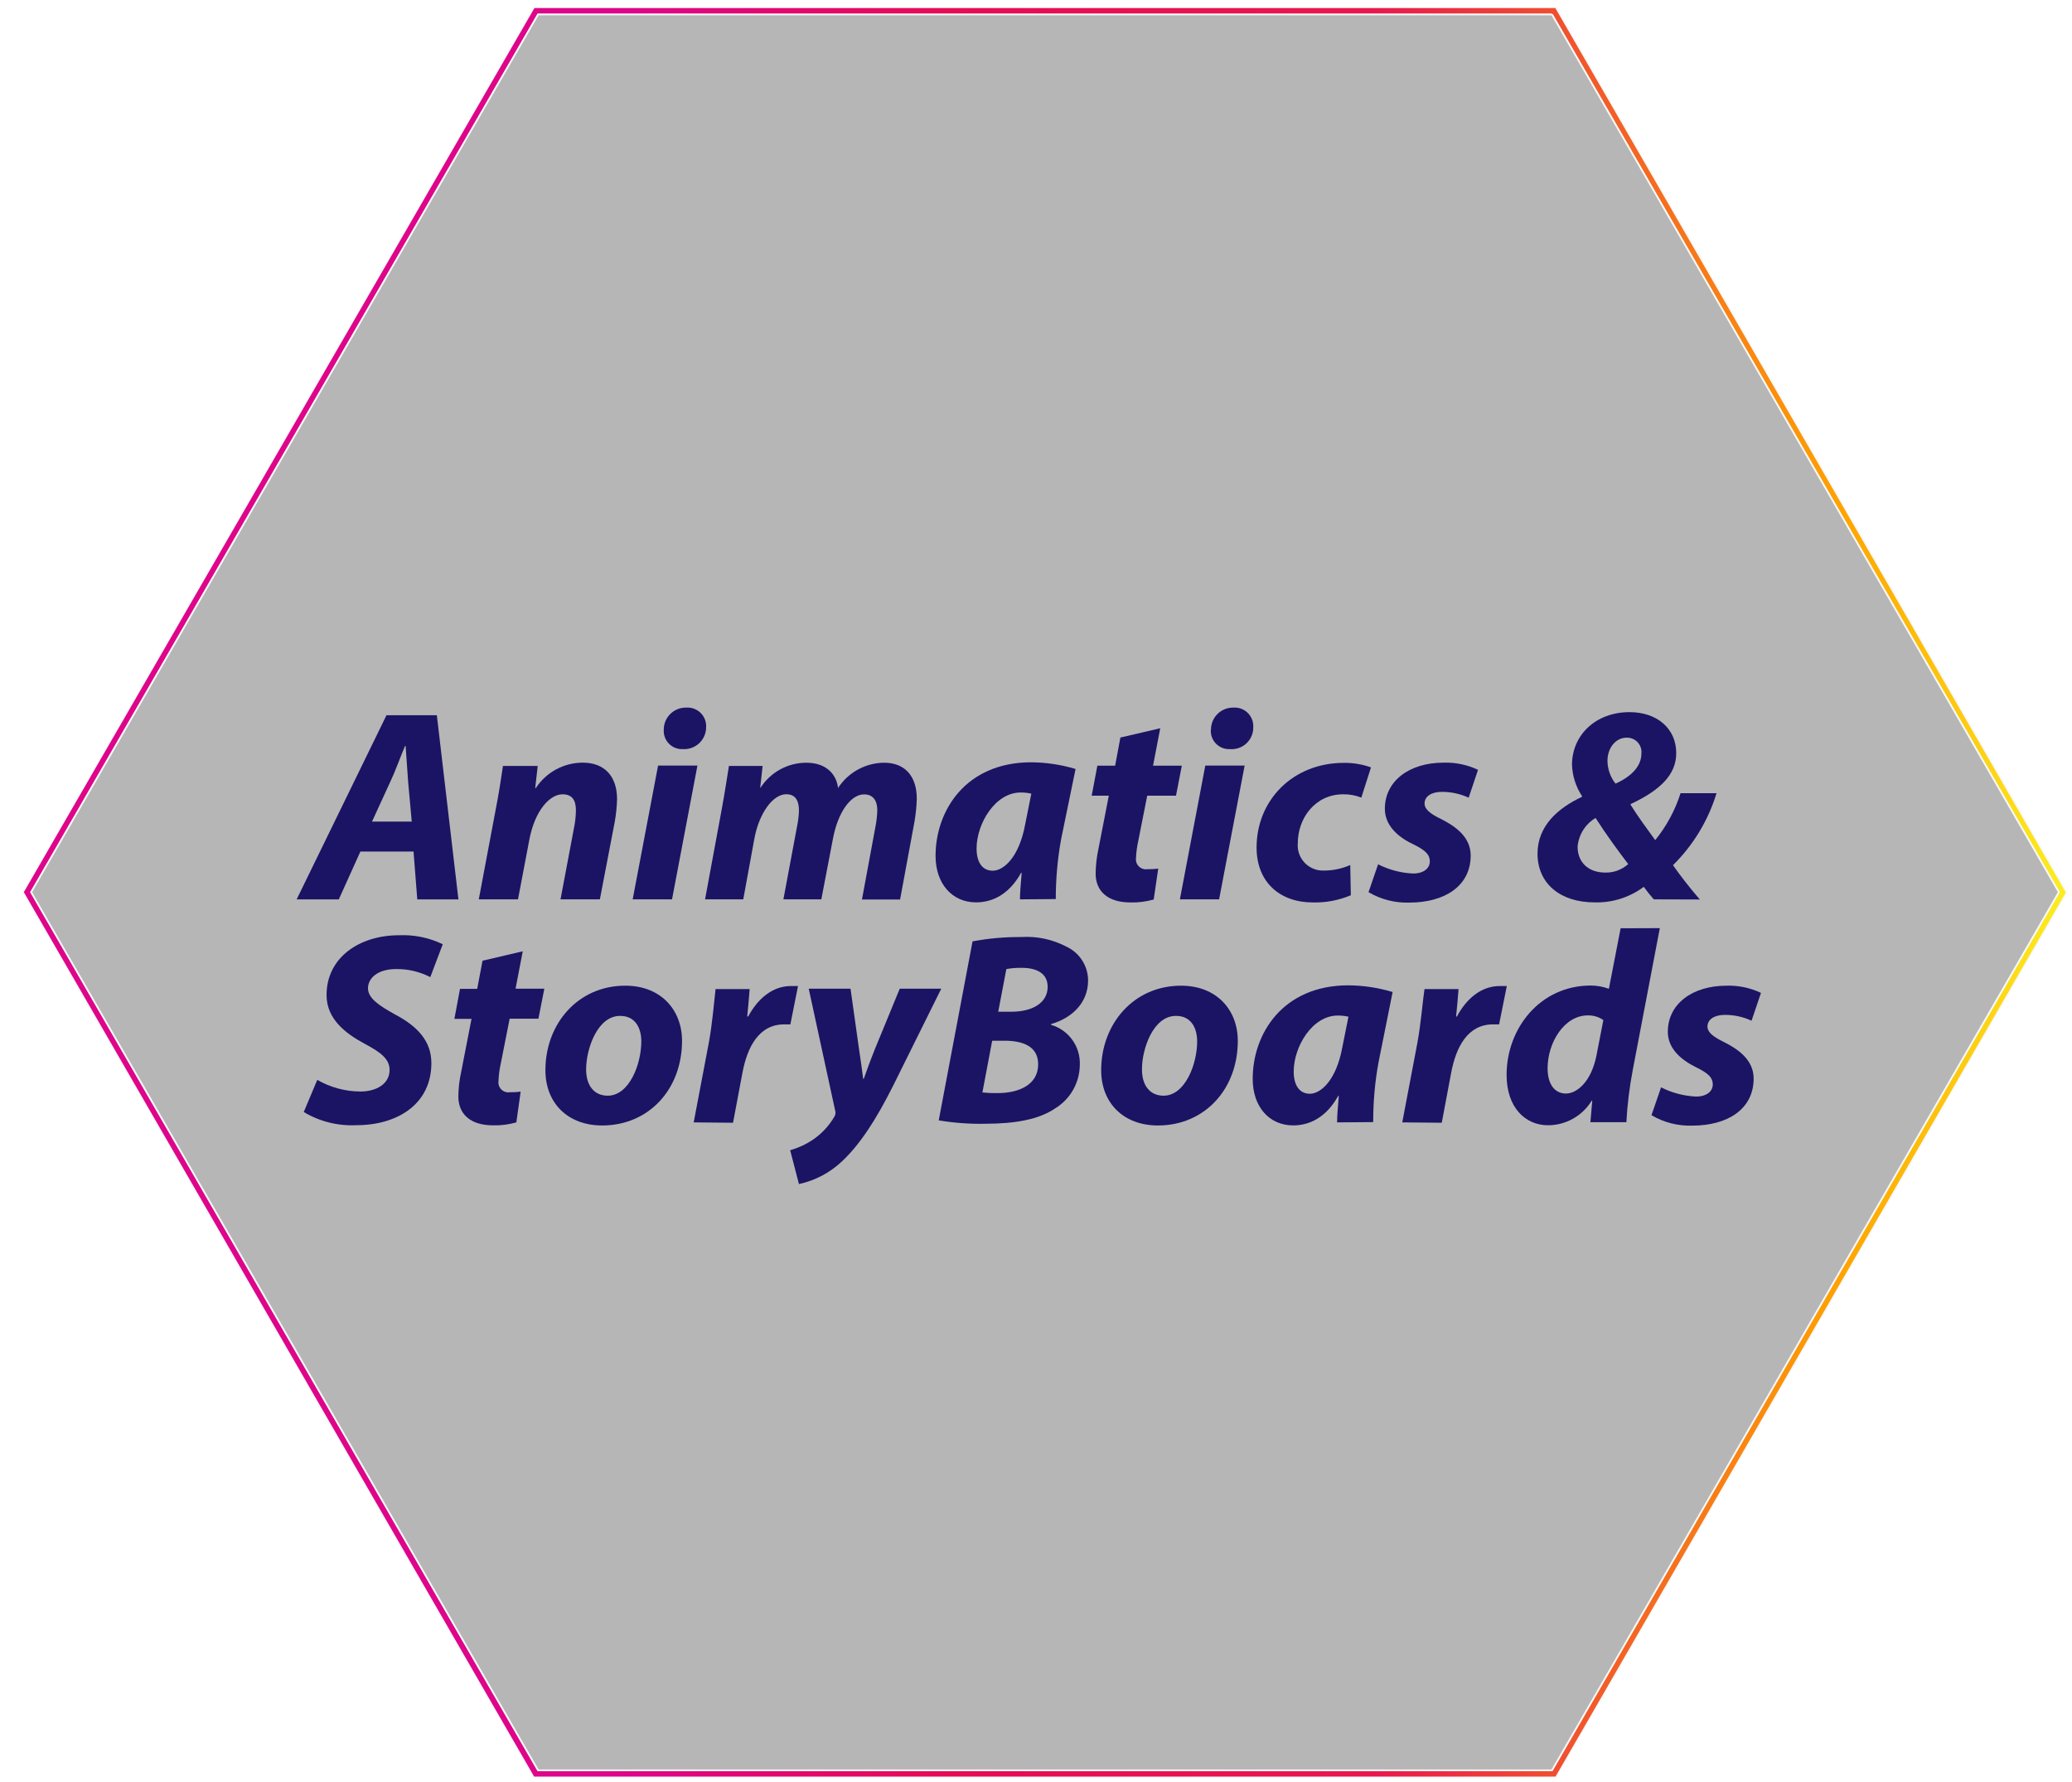
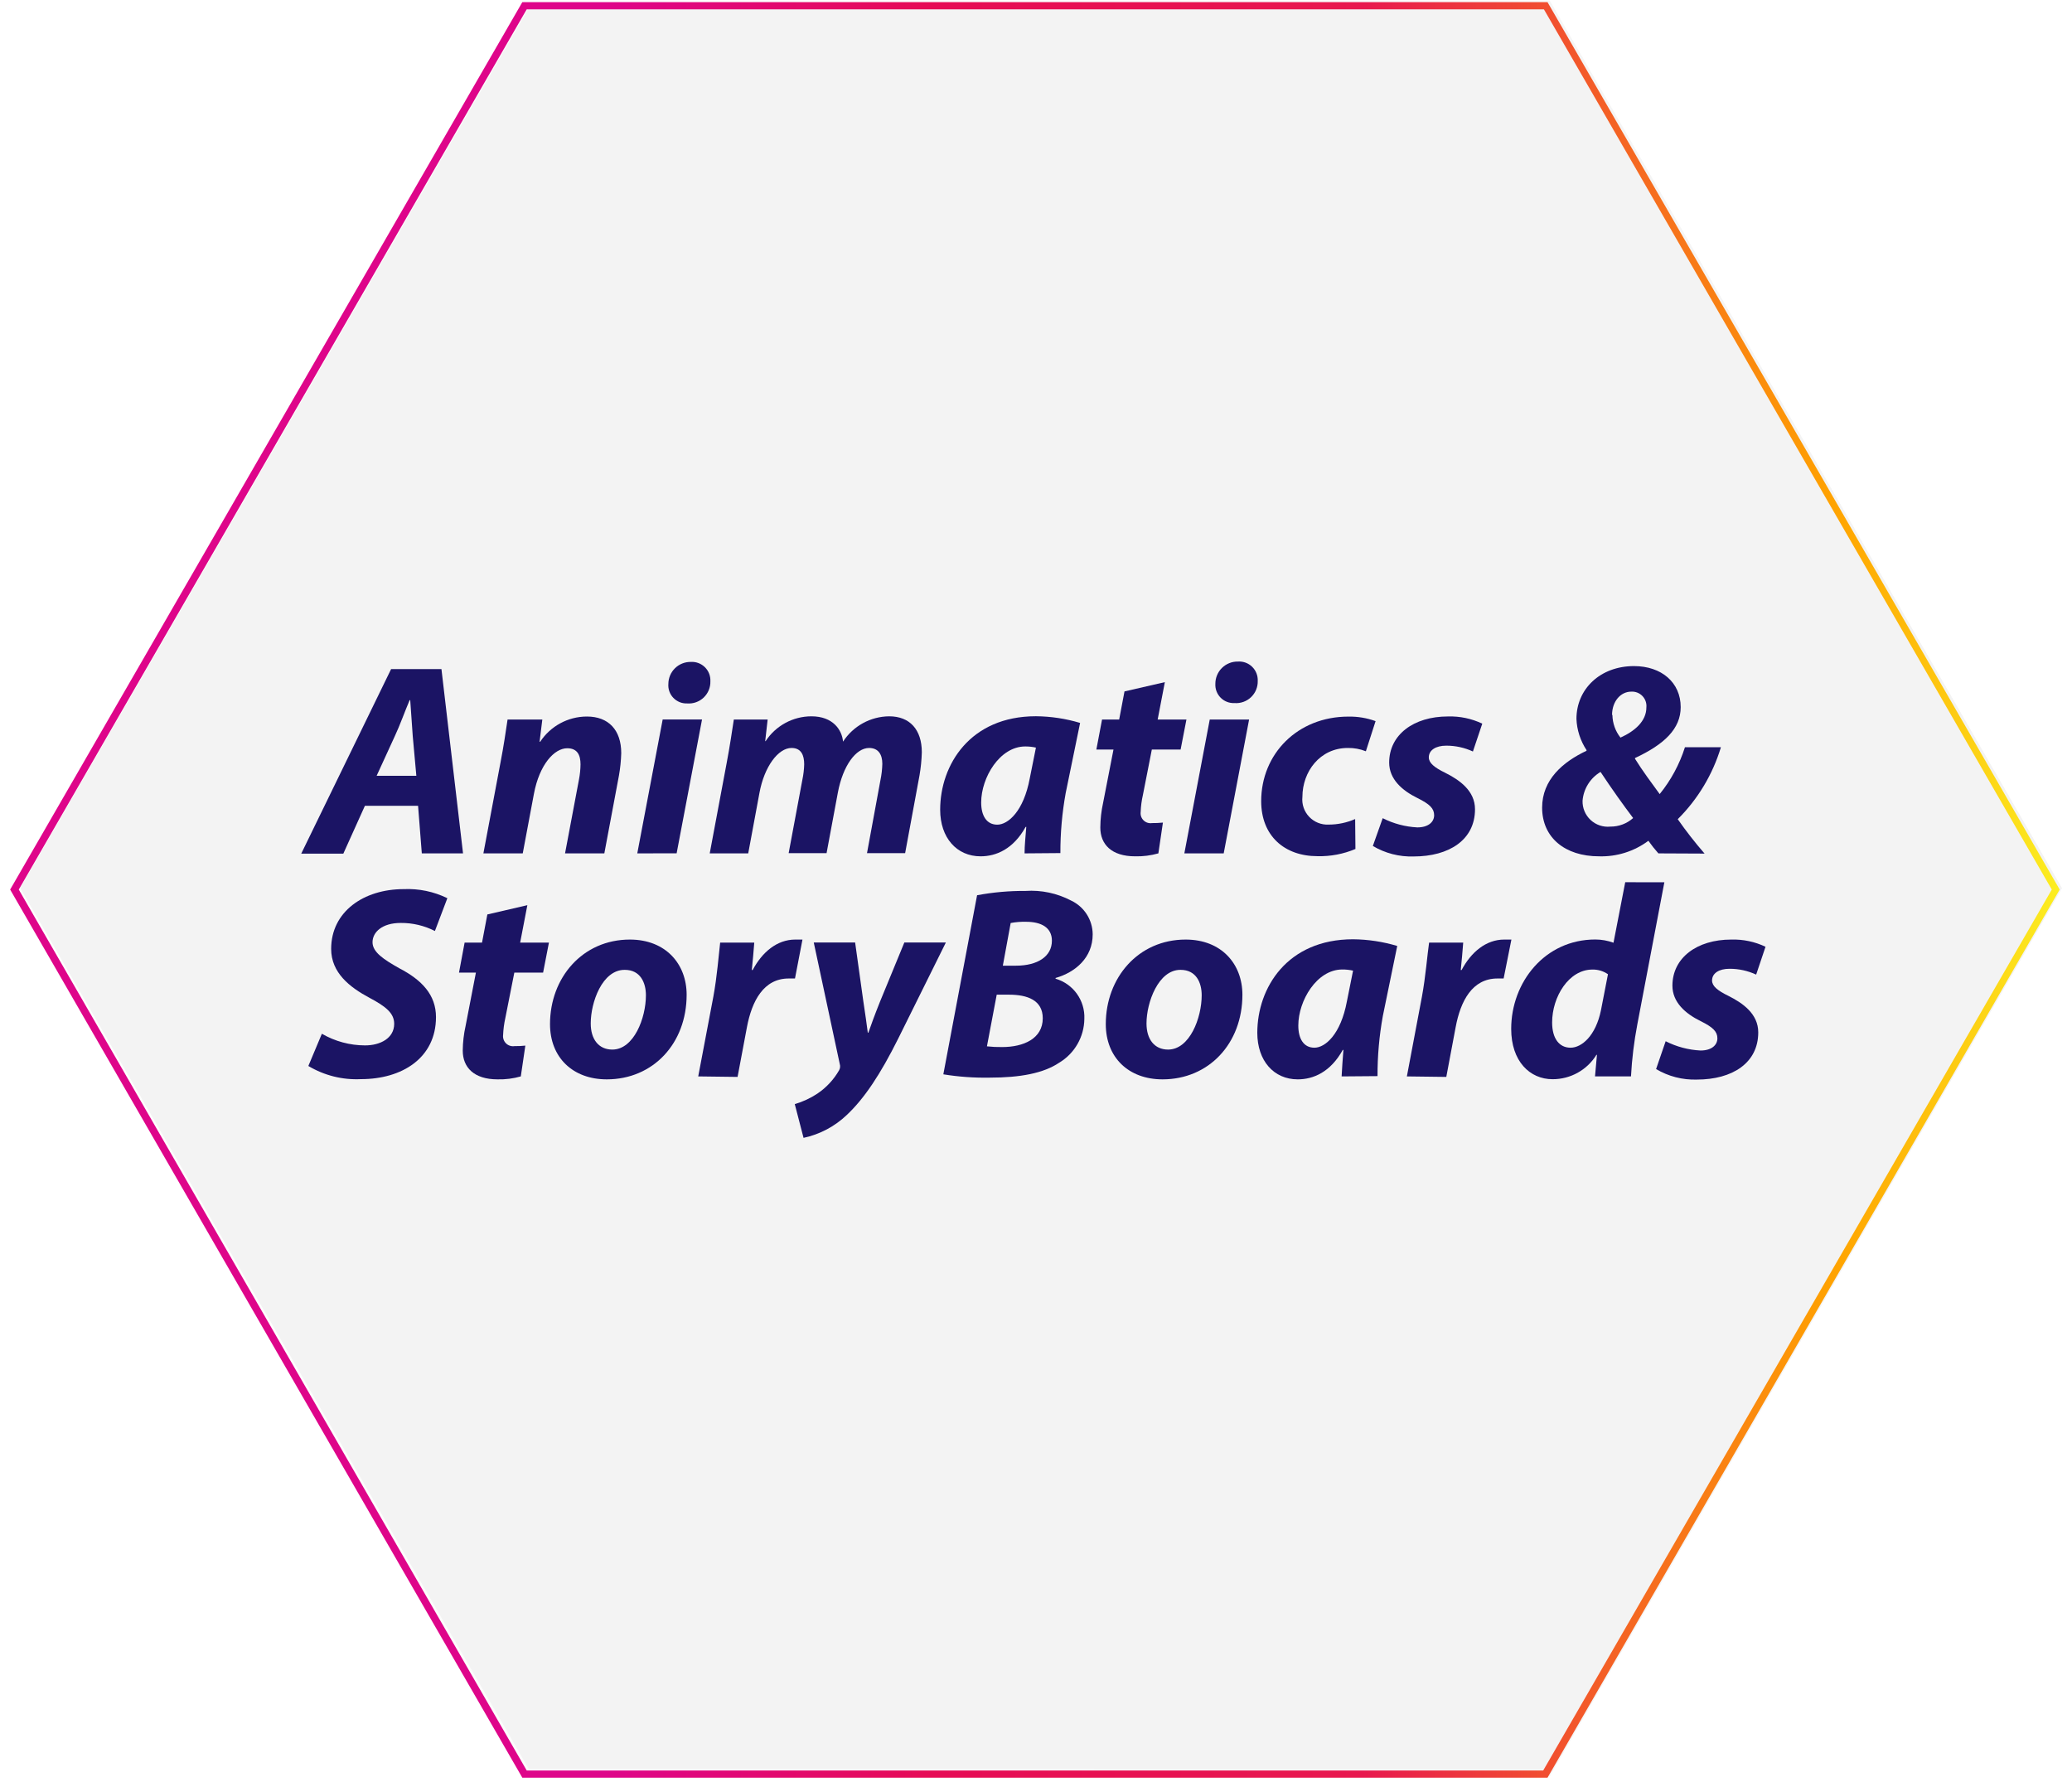
- <svg xmlns="http://www.w3.org/2000/svg" id="Layer_1" data-name="Layer 1" viewBox="0 0 288 247.66">
+ <svg xmlns="http://www.w3.org/2000/svg" viewBox="0 0 288 247.66">
  <defs>
-     <style>.cls-1{fill:#b6b6b6;}.cls-2{stroke:#f7fafb;stroke-miterlimit:10;stroke-width:0.25px;fill:url(#linear-gradient);}.cls-3{fill:#1b1464;}</style>
-     <linearGradient id="linear-gradient" x1="3.17" y1="124.01" x2="287.34" y2="124.01" gradientUnits="userSpaceOnUse">
+     <style>.cls-1{opacity:0.69;}.cls-2{fill:#ededed;}.cls-3{fill:url(#linear-gradient);}.cls-4{fill:url(#linear-gradient-2);}.cls-5{fill:#1b1464;}</style>
+     <linearGradient id="linear-gradient" x1="1.71" y1="-473.7" x2="286.59" y2="-473.7" gradientTransform="matrix(1, 0, 0, -1, 0, -350.21)" gradientUnits="userSpaceOnUse">
+       <stop offset="0" stop-color="#fff" />
+       <stop offset="1" stop-color="#ededed" />
+     </linearGradient>
+     <linearGradient id="linear-gradient-2" x1="1.41" y1="-473.91" x2="286.29" y2="-473.91" gradientTransform="matrix(1, 0, 0, -1, 0, -350.21)" gradientUnits="userSpaceOnUse">
      <stop offset="0.29" stop-color="#de058a" />
      <stop offset="0.45" stop-color="#e60b55" />
      <stop offset="0.66" stop-color="#e8184e" />
      <stop offset="0.89" stop-color="#ffa300" />
      <stop offset="1" stop-color="#fcee21" />
    </linearGradient>
  </defs>
-   <polygon class="cls-1" points="216.29 0.96 74.21 0.96 3.17 124.02 74.21 247.06 216.29 247.06 287.34 124.02 216.29 0.96" />
-   <path class="cls-2" d="M215.72,2,286.18,124,215.72,246.06H74.79L4.32,124,74.79,2H215.72m.57-1H74.21L3.17,124l71,123.05H216.29l71-123-71-123Z" />
-   <path class="cls-3" d="M50.09,118.36l-3,6.65H41.23l12.49-25.6h7l3,25.6H58l-.52-6.65Zm7.14-4.17-.5-5.51c-.11-1.41-.23-3.47-.35-5H56.3c-.67,1.57-1.37,3.56-2.06,5l-2.53,5.51Z" />
-   <path class="cls-3" d="M66.55,125l2.36-12.54c.47-2.35.75-4.39,1-6h4.83l-.35,3.08h.08A7.81,7.81,0,0,1,81,106c3,0,4.77,1.86,4.77,5.09a21.45,21.45,0,0,1-.32,3.12L83.38,125H77.91l1.94-10.28a13.1,13.1,0,0,0,.2-2.09c0-1.3-.44-2.23-1.85-2.23-1.78,0-3.86,2.24-4.63,6.34L72,125Z" />
-   <path class="cls-3" d="M87.94,125l3.53-18.59h5.47L93.41,125Zm4.32-23.56a3.06,3.06,0,0,1,3.14-3.09,2.58,2.58,0,0,1,2.75,2.69,3.05,3.05,0,0,1-3.24,3.08A2.53,2.53,0,0,1,92.26,101.45Z" />
-   <path class="cls-3" d="M98,125l2.32-12.54c.44-2.35.73-4.39,1-6H106l-.33,3h.06a7.57,7.57,0,0,1,6.35-3.45c3,0,4.25,1.88,4.4,3.52a7.73,7.73,0,0,1,6.41-3.52c2.87,0,4.54,1.85,4.54,5a22.5,22.5,0,0,1-.32,3.19l-2,10.82h-5.3l1.88-10.15a13.59,13.59,0,0,0,.25-2.26c0-1.3-.56-2.2-1.84-2.2-1.82,0-3.64,2.45-4.33,6.2L114.16,125h-5.27l1.91-10.21a12.15,12.15,0,0,0,.25-2.13c0-1.27-.41-2.27-1.76-2.27-1.84,0-3.79,2.59-4.45,6.25L103.31,125Z" />
-   <path class="cls-3" d="M141.77,125c0-1.08.14-2.35.24-3.68h-.09c-1.71,3.09-4.09,4.1-6.25,4.1-3.33,0-5.63-2.59-5.63-6.47,0-6.26,4.17-13,13.31-13a22.12,22.12,0,0,1,6.15.93l-2,9.72a46.15,46.15,0,0,0-.75,8.36Zm1.58-14.69a6.6,6.6,0,0,0-1.49-.16c-3.54,0-6.11,4.33-6.12,7.78,0,1.83.74,3.09,2.25,3.09s3.66-1.87,4.5-6.42Z" />
-   <path class="cls-3" d="M161.27,101.22l-1,5.2h4l-.81,4.17h-4l-1.25,6.31a13.44,13.44,0,0,0-.31,2.35,1.39,1.39,0,0,0,1.59,1.56,10.77,10.77,0,0,0,1.5-.08l-.63,4.29a10.81,10.81,0,0,1-3.23.41c-3.29,0-4.84-1.68-4.84-4a17.12,17.12,0,0,1,.39-3.45l1.44-7.39h-2.38l.79-4.17H155l.73-3.91Z" />
-   <path class="cls-3" d="M164,125l3.53-18.59H173L169.45,125Zm4.32-23.56a3.06,3.06,0,0,1,3.13-3.09,2.58,2.58,0,0,1,2.75,2.69,3,3,0,0,1-3.23,3.08A2.53,2.53,0,0,1,168.3,101.45Z" />
-   <path class="cls-3" d="M187.76,124.43a12.75,12.75,0,0,1-5.28,1c-4.58,0-7.82-2.81-7.82-7.63,0-6.6,5.06-11.77,12.13-11.77a10.73,10.73,0,0,1,3.77.63l-1.34,4.2a6.48,6.48,0,0,0-2.52-.46c-3.89,0-6.31,3.31-6.31,6.79A3.5,3.5,0,0,0,184,121a9.14,9.14,0,0,0,3.68-.77Z" />
-   <path class="cls-3" d="M191.55,120.13a12,12,0,0,0,4.85,1.28c1.54,0,2.34-.76,2.34-1.69s-.6-1.54-2.31-2.38c-2.15-1-3.94-2.63-3.94-4.93,0-3.86,3.39-6.41,8.17-6.41a10.42,10.42,0,0,1,4.78,1l-1.3,3.87a8.86,8.86,0,0,0-3.72-.81c-1.45,0-2.41.62-2.41,1.62,0,.78.75,1.41,2.26,2.14,2,1,4.15,2.5,4.15,5.08,0,4.25-3.61,6.55-8.53,6.55a10.44,10.44,0,0,1-5.67-1.45Z" />
-   <path class="cls-3" d="M229.87,125a21.19,21.19,0,0,1-1.39-1.74,10.9,10.9,0,0,1-6.86,2.16c-4.75,0-7.91-2.62-7.91-6.77,0-3.89,2.89-6.36,6.18-7.9l0-.1a8.54,8.54,0,0,1-1.39-4.33c0-4.15,3.29-7.34,8-7.34,3.82,0,6.49,2.27,6.49,5.7,0,3-2.24,5.16-6.34,7.08v.1c1,1.61,2.39,3.5,3.42,4.91a20,20,0,0,0,3.52-6.52h5a23.8,23.8,0,0,1-6.05,10c1,1.44,2.3,3.11,3.73,4.77Zm-3.56-4.91c-1.29-1.69-3.05-4.08-4.53-6.4a5.15,5.15,0,0,0-2.5,4c0,2,1.32,3.59,3.88,3.59A4.6,4.6,0,0,0,226.31,120.1Zm-2.88-14.33a5.27,5.27,0,0,0,1.12,3.16c2-.9,3.6-2.29,3.6-4.19a2,2,0,0,0-2.08-2.2C224.58,102.54,223.43,103.94,223.43,105.77Z" />
-   <path class="cls-3" d="M44.1,150.09a12.12,12.12,0,0,0,6,1.62c2.12,0,4.05-1,4.05-3,0-1.46-1.11-2.39-3.45-3.63-2.72-1.46-5.31-3.47-5.31-6.78,0-5.18,4.52-8.31,10.08-8.31a12.66,12.66,0,0,1,6.07,1.25l-1.73,4.57a10.1,10.1,0,0,0-4.76-1.12c-2.56,0-3.9,1.27-3.9,2.67s1.57,2.42,3.74,3.63c3.11,1.63,5.07,3.7,5.07,6.77,0,5.7-4.72,8.63-10.42,8.63a13,13,0,0,1-7.32-1.83Z" />
-   <path class="cls-3" d="M72.66,132.22l-1,5.2h4l-.82,4.17h-4l-1.25,6.31a13.39,13.39,0,0,0-.3,2.35,1.38,1.38,0,0,0,1.58,1.56,10.69,10.69,0,0,0,1.5-.08L71.77,156a10.74,10.74,0,0,1-3.22.41c-3.3,0-4.84-1.68-4.84-4A16.42,16.42,0,0,1,64.1,149l1.44-7.39H63.16l.78-4.17h2.39l.74-3.91Z" />
-   <path class="cls-3" d="M94.8,144.66c0,6.78-4.66,11.77-11.1,11.77-4.73,0-7.89-3.06-7.89-7.69,0-6.42,4.5-11.74,11.1-11.74C91.91,137,94.8,140.42,94.8,144.66Zm-13.33,4c0,2.18,1.09,3.63,3,3.63,3,0,4.67-4.39,4.67-7.55,0-1.73-.75-3.54-2.93-3.54C83.06,141.17,81.47,145.76,81.47,148.63Z" />
-   <path class="cls-3" d="M96.42,156,98.51,145c.52-2.8.76-5.93.95-7.53h4.74c-.1,1.25-.2,2.51-.34,3.81H104c1.31-2.47,3.38-4.23,5.92-4.23.35,0,.7,0,1,0l-1.06,5.33c-.24,0-.54,0-.87,0-3.48,0-5.12,3.11-5.8,6.76l-1.3,6.91Z" />
-   <path class="cls-3" d="M118.22,137.42l1.14,8.1c.28,1.93.48,3.25.62,4.43h.08c.4-1.13.82-2.32,1.63-4.34l3.37-8.19h5.77l-6.62,13.35c-2.47,4.94-4.69,8.3-7.16,10.63a12.52,12.52,0,0,1-6,3.17l-1.22-4.7a11.18,11.18,0,0,0,3.16-1.46,10,10,0,0,0,3-3.23,1.07,1.07,0,0,0,.08-.89l-3.66-16.87Z" />
-   <path class="cls-3" d="M135.18,130.84a35.11,35.11,0,0,1,6.72-.6,11.91,11.91,0,0,1,6.34,1.34,5.2,5.2,0,0,1,3,4.69c0,3.23-2.38,5.27-5.15,6.07v.1a5.56,5.56,0,0,1,4,5.58,7.16,7.16,0,0,1-3.5,6.08c-2.18,1.47-5.41,2.09-9.65,2.09a34.91,34.91,0,0,1-6.46-.47Zm1.37,21a16.93,16.93,0,0,0,2.1.09c3,0,5.65-1.17,5.65-4,0-2.52-2.14-3.28-4.69-3.28h-1.7Zm2.2-11.22h1.82c3,0,5.05-1.27,5.05-3.46,0-1.85-1.5-2.64-3.59-2.64a10.7,10.7,0,0,0-2.15.17Z" />
-   <path class="cls-3" d="M172.05,144.66c0,6.78-4.66,11.77-11.1,11.77-4.73,0-7.89-3.06-7.89-7.69,0-6.42,4.51-11.74,11.1-11.74C169.16,137,172.05,140.42,172.05,144.66Zm-13.32,4c0,2.18,1.08,3.63,3,3.63,3,0,4.67-4.39,4.67-7.55,0-1.73-.75-3.54-2.93-3.54C160.31,141.17,158.72,145.76,158.73,148.63Z" />
-   <path class="cls-3" d="M185.85,156c0-1.08.14-2.35.24-3.68H186c-1.71,3.09-4.09,4.1-6.25,4.1-3.33,0-5.63-2.59-5.63-6.47,0-6.26,4.17-13,13.31-13a22,22,0,0,1,6.14.93l-1.95,9.72a45.27,45.27,0,0,0-.75,8.36Zm1.58-14.69a6.6,6.6,0,0,0-1.49-.16c-3.54,0-6.12,4.33-6.12,7.78,0,1.83.74,3.09,2.25,3.09s3.66-1.87,4.5-6.42Z" />
-   <path class="cls-3" d="M194.91,156,197,145c.52-2.8.75-5.93,1-7.53h4.73c-.1,1.25-.19,2.51-.34,3.81h.12c1.31-2.47,3.38-4.23,5.93-4.23.34,0,.7,0,1,0l-1.07,5.33c-.24,0-.54,0-.86,0-3.48,0-5.13,3.11-5.81,6.76l-1.3,6.91Z" />
-   <path class="cls-3" d="M230.71,129l-3.77,19.76a54,54,0,0,0-.88,7.21h-5l.26-3h-.07a7.14,7.14,0,0,1-6.09,3.43c-3.16,0-5.75-2.49-5.75-7,0-6.47,4.66-12.42,11.69-12.42a7.39,7.39,0,0,1,2.53.45l1.63-8.41Zm-7.85,12.78a3.62,3.62,0,0,0-2.16-.65c-3.28,0-5.59,3.78-5.59,7.35,0,2.24,1,3.51,2.55,3.51s3.51-1.67,4.23-5.23Z" />
-   <path class="cls-3" d="M230.88,151.13a12,12,0,0,0,4.85,1.28c1.54,0,2.34-.76,2.34-1.69s-.6-1.54-2.32-2.38c-2.14-1.05-3.93-2.63-3.93-4.93,0-3.86,3.39-6.41,8.17-6.41a10.45,10.45,0,0,1,4.78,1l-1.31,3.87a8.77,8.77,0,0,0-3.71-.81c-1.45,0-2.42.62-2.42,1.62,0,.78.76,1.41,2.27,2.14,2,1,4.15,2.5,4.15,5.08,0,4.25-3.61,6.55-8.53,6.55a10.44,10.44,0,0,1-5.67-1.45Z" />
+   <g id="Layer_2" data-name="Layer 2">
+     <g class="cls-1">
+       <polygon class="cls-2" points="215.4 0.1 72.91 0.1 1.71 123.44 72.91 246.88 215.4 246.88 286.59 123.44 215.4 0.1" />
+       <path class="cls-3" d="M214.8,1.1l70.69,122.34L214.8,245.88H73.51L2.81,123.44,73.51,1.1H214.8m.6-1H72.91L1.71,123.44l71.2,123.44H215.4l71.19-123.44L215.4.1Z" />
+     </g>
+     <path class="cls-4" d="M214.6,1.3l70.59,122.34L214.5,246.08H73.21L2.61,123.64,73.21,1.3H214.6m.5-1H72.6L1.41,123.64,72.6,247.08H215.1l71.19-123.44L215.1.3Z" />
+     <path class="cls-5" d="M50.72,112l-3,6.65H41.87L54.36,93h7l3,25.61H58.63L58.11,112Zm7.15-4.17-.5-5.52c-.11-1.41-.23-3.47-.35-5h-.08c-.67,1.56-1.37,3.55-2.06,5l-2.53,5.52Z" />
+     <path class="cls-5" d="M67.19,118.61l2.36-12.54c.46-2.36.75-4.39,1-6.06h4.83L75,103.1h.08a7.79,7.79,0,0,1,6.5-3.51c3,0,4.77,1.87,4.77,5.09a21.45,21.45,0,0,1-.32,3.12L84,118.61H78.54l1.94-10.29a11.92,11.92,0,0,0,.21-2.08c0-1.31-.45-2.24-1.85-2.24-1.78,0-3.86,2.24-4.63,6.35l-1.55,8.26Z" />
+     <path class="cls-5" d="M88.58,118.61,92.11,100h5.47l-3.53,18.6ZM92.9,95.05A3.07,3.07,0,0,1,96,92a2.57,2.57,0,0,1,2.74,2.69,3,3,0,0,1-3.23,3.08A2.52,2.52,0,0,1,92.9,95.05Z" />
+     <path class="cls-5" d="M98.65,118.61,101,106.07c.45-2.36.74-4.39,1-6.06h4.7l-.34,3h.06a7.62,7.62,0,0,1,6.36-3.45c3,0,4.25,1.88,4.4,3.52a7.73,7.73,0,0,1,6.41-3.52c2.87,0,4.54,1.85,4.54,5a22.63,22.63,0,0,1-.32,3.2l-2,10.82h-5.3l1.87-10.16a12.63,12.63,0,0,0,.26-2.26c0-1.3-.56-2.2-1.84-2.2-1.82,0-3.64,2.45-4.34,6.2l-1.57,8.42h-5.27l1.91-10.22a12,12,0,0,0,.25-2.12c0-1.27-.41-2.28-1.76-2.28-1.85,0-3.79,2.59-4.46,6.25L104,118.61Z" />
+     <path class="cls-5" d="M142.41,118.61c0-1.09.14-2.36.24-3.68h-.09c-1.71,3.08-4.09,4.09-6.26,4.09-3.33,0-5.62-2.59-5.62-6.47,0-6.26,4.17-13,13.31-13a22,22,0,0,1,6.14.93l-2,9.73a46,46,0,0,0-.74,8.36Zm1.58-14.7a6.6,6.6,0,0,0-1.49-.16c-3.54,0-6.12,4.33-6.12,7.79,0,1.82.74,3.08,2.24,3.08s3.66-1.87,4.51-6.42Z" />
+     <path class="cls-5" d="M161.91,94.81l-1,5.2h4l-.81,4.17h-4l-1.24,6.31a12.54,12.54,0,0,0-.31,2.36,1.38,1.38,0,0,0,1.58,1.55,12.62,12.62,0,0,0,1.51-.07l-.63,4.28a10.85,10.85,0,0,1-3.23.41c-3.29,0-4.84-1.67-4.84-4a16.49,16.49,0,0,1,.39-3.45l1.44-7.39h-2.38l.79-4.17h2.38l.74-3.91Z" />
+     <path class="cls-5" d="M164.62,118.61l3.53-18.6h5.47l-3.53,18.6Zm4.31-23.56a3.08,3.08,0,0,1,3.14-3.1,2.58,2.58,0,0,1,2.75,2.69,3,3,0,0,1-3.23,3.08A2.54,2.54,0,0,1,168.93,95.05Z" />
+     <path class="cls-5" d="M188.4,118a12.73,12.73,0,0,1-5.28,1c-4.58,0-7.82-2.82-7.82-7.64,0-6.59,5.06-11.76,12.13-11.76a10.51,10.51,0,0,1,3.77.63l-1.35,4.19a6.42,6.42,0,0,0-2.51-.46c-3.89,0-6.31,3.31-6.31,6.79a3.49,3.49,0,0,0,3.65,3.86,9.22,9.22,0,0,0,3.68-.77Z" />
+     <path class="cls-5" d="M192.19,113.72A12,12,0,0,0,197,115c1.54,0,2.34-.76,2.34-1.69s-.6-1.54-2.32-2.39c-2.14-1.05-3.93-2.63-3.93-4.93,0-3.86,3.39-6.41,8.17-6.41a10.37,10.37,0,0,1,4.77,1l-1.3,3.87a8.77,8.77,0,0,0-3.71-.81c-1.45,0-2.42.62-2.42,1.63,0,.77.76,1.4,2.26,2.13,2,1,4.16,2.5,4.16,5.08,0,4.26-3.61,6.56-8.53,6.56a10.44,10.44,0,0,1-5.67-1.46Z" />
+     <path class="cls-5" d="M230.51,118.61a19.39,19.39,0,0,1-1.39-1.75,10.94,10.94,0,0,1-6.86,2.16c-4.75,0-7.91-2.62-7.91-6.77,0-3.88,2.88-6.35,6.17-7.9l0-.1a8.46,8.46,0,0,1-1.4-4.33c0-4.15,3.3-7.34,8-7.34,3.82,0,6.49,2.28,6.49,5.7,0,3-2.24,5.16-6.35,7.08v.1c1,1.62,2.4,3.5,3.43,4.91a19.88,19.88,0,0,0,3.51-6.51h5a23.82,23.82,0,0,1-6,10,57.79,57.79,0,0,0,3.73,4.78ZM227,113.7c-1.29-1.7-3-4.09-4.53-6.41a5.15,5.15,0,0,0-2.5,4,3.51,3.51,0,0,0,3.87,3.6A4.68,4.68,0,0,0,227,113.7Zm-2.88-14.33a5.2,5.2,0,0,0,1.12,3.15c2-.9,3.6-2.29,3.6-4.19a2,2,0,0,0-2.09-2.2C225.22,96.13,224.07,97.53,224.07,99.37Z" />
+     <path class="cls-5" d="M44.74,143.68a12,12,0,0,0,6,1.62c2.12,0,4.05-1,4.05-3,0-1.46-1.12-2.39-3.46-3.63-2.71-1.45-5.3-3.46-5.3-6.78,0-5.18,4.52-8.31,10.08-8.31a12.54,12.54,0,0,1,6.07,1.26l-1.73,4.56a10.26,10.26,0,0,0-4.76-1.12c-2.56,0-3.9,1.27-3.91,2.67s1.58,2.42,3.74,3.64c3.12,1.62,5.08,3.69,5.08,6.77,0,5.69-4.72,8.63-10.42,8.63a13,13,0,0,1-7.32-1.83Z" />
+     <path class="cls-5" d="M73.3,125.81l-1,5.2h4l-.81,4.17h-4l-1.25,6.31a13.42,13.42,0,0,0-.31,2.36,1.39,1.39,0,0,0,1.59,1.55,12.46,12.46,0,0,0,1.5-.07l-.63,4.28a10.76,10.76,0,0,1-3.23.41c-3.29,0-4.84-1.67-4.84-4a16.59,16.59,0,0,1,.4-3.45l1.43-7.39H63.8l.78-4.17H67l.74-3.91Z" />
+     <path class="cls-5" d="M95.44,138.26c0,6.78-4.67,11.76-11.1,11.76-4.73,0-7.89-3.05-7.89-7.68,0-6.43,4.5-11.75,11.1-11.75C92.55,130.59,95.44,134,95.44,138.26Zm-13.33,4c0,2.17,1.09,3.62,3,3.62,3,0,4.67-4.39,4.67-7.55,0-1.73-.76-3.53-2.93-3.53C83.69,134.77,82.11,139.35,82.11,142.23Z" />
+     <path class="cls-5" d="M97.05,149.61l2.1-11.07c.52-2.8.76-5.93.95-7.53h4.74c-.1,1.25-.2,2.51-.34,3.81h.12c1.31-2.47,3.37-4.23,5.92-4.23.35,0,.7,0,1,0L110.5,136c-.24,0-.55,0-.87,0-3.48,0-5.12,3.11-5.81,6.77l-1.3,6.91Z" />
+     <path class="cls-5" d="M118.86,131l1.13,8.1c.29,1.93.48,3.25.63,4.43h.08c.4-1.13.82-2.32,1.63-4.34L125.7,131h5.77l-6.62,13.35c-2.47,4.95-4.69,8.31-7.16,10.63a12.48,12.48,0,0,1-6,3.17l-1.22-4.69a11.53,11.53,0,0,0,3.16-1.47,9.75,9.75,0,0,0,3-3.23,1.11,1.11,0,0,0,.09-.89L113.11,131Z" />
+     <path class="cls-5" d="M135.81,124.43a35.22,35.22,0,0,1,6.73-.6,11.94,11.94,0,0,1,6.34,1.34,5.22,5.22,0,0,1,3,4.69c0,3.23-2.38,5.27-5.16,6.07v.1a5.56,5.56,0,0,1,4,5.58,7.19,7.19,0,0,1-3.49,6.09c-2.18,1.47-5.41,2.08-9.66,2.08a36,36,0,0,1-6.45-.46Zm1.37,21a17,17,0,0,0,2.11.1c3,0,5.65-1.18,5.65-4,0-2.52-2.14-3.28-4.69-3.28h-1.71Zm2.21-11.21h1.82c3,0,5-1.28,5-3.47,0-1.84-1.49-2.63-3.58-2.63a10,10,0,0,0-2.15.17Z" />
+     <path class="cls-5" d="M172.69,138.26c0,6.78-4.67,11.76-11.1,11.76-4.73,0-7.89-3.05-7.89-7.68,0-6.43,4.5-11.75,11.1-11.75C169.8,130.59,172.69,134,172.69,138.26Zm-13.33,4c0,2.17,1.09,3.62,3,3.62,3,0,4.67-4.39,4.67-7.55,0-1.73-.75-3.53-2.93-3.53C161,134.77,159.36,139.35,159.36,142.23Z" />
+     <path class="cls-5" d="M186.48,149.61c.05-1.09.15-2.36.25-3.68h-.09c-1.71,3.08-4.09,4.09-6.26,4.09-3.33,0-5.62-2.59-5.62-6.47,0-6.26,4.16-13,13.31-13a22,22,0,0,1,6.14.93l-2,9.73a46,46,0,0,0-.74,8.36Zm1.59-14.7a6.63,6.63,0,0,0-1.5-.16c-3.54,0-6.11,4.33-6.11,7.79,0,1.82.73,3.08,2.24,3.08s3.66-1.87,4.51-6.42Z" />
+     <path class="cls-5" d="M195.55,149.61l2.09-11.07c.52-2.8.76-5.93,1-7.53h4.74c-.1,1.25-.2,2.51-.34,3.81h.12c1.31-2.47,3.38-4.23,5.92-4.23.35,0,.71,0,1,0L209,136c-.24,0-.54,0-.86,0-3.49,0-5.13,3.11-5.81,6.77l-1.3,6.91Z" />
+     <path class="cls-5" d="M231.34,122.63l-3.76,19.76a54,54,0,0,0-.88,7.22h-5l.27-3h-.07A7.14,7.14,0,0,1,215.8,150c-3.16,0-5.75-2.49-5.75-7,0-6.46,4.66-12.42,11.69-12.42a7.39,7.39,0,0,1,2.53.45l1.63-8.41Zm-7.84,12.78a3.63,3.63,0,0,0-2.17-.65c-3.27,0-5.59,3.78-5.59,7.35,0,2.25,1,3.51,2.56,3.51s3.51-1.67,4.23-5.22Z" />
+     <path class="cls-5" d="M231.52,144.72a12,12,0,0,0,4.85,1.29c1.54,0,2.34-.76,2.34-1.69s-.6-1.54-2.32-2.39c-2.14-1.05-3.93-2.63-3.93-4.93,0-3.86,3.39-6.41,8.17-6.41a10.37,10.37,0,0,1,4.77,1l-1.3,3.87a8.77,8.77,0,0,0-3.71-.81c-1.45,0-2.42.62-2.42,1.63,0,.77.76,1.4,2.26,2.13,2,1,4.16,2.5,4.16,5.08,0,4.26-3.61,6.56-8.53,6.56a10.44,10.44,0,0,1-5.67-1.46Z" />
+   </g>
</svg>
